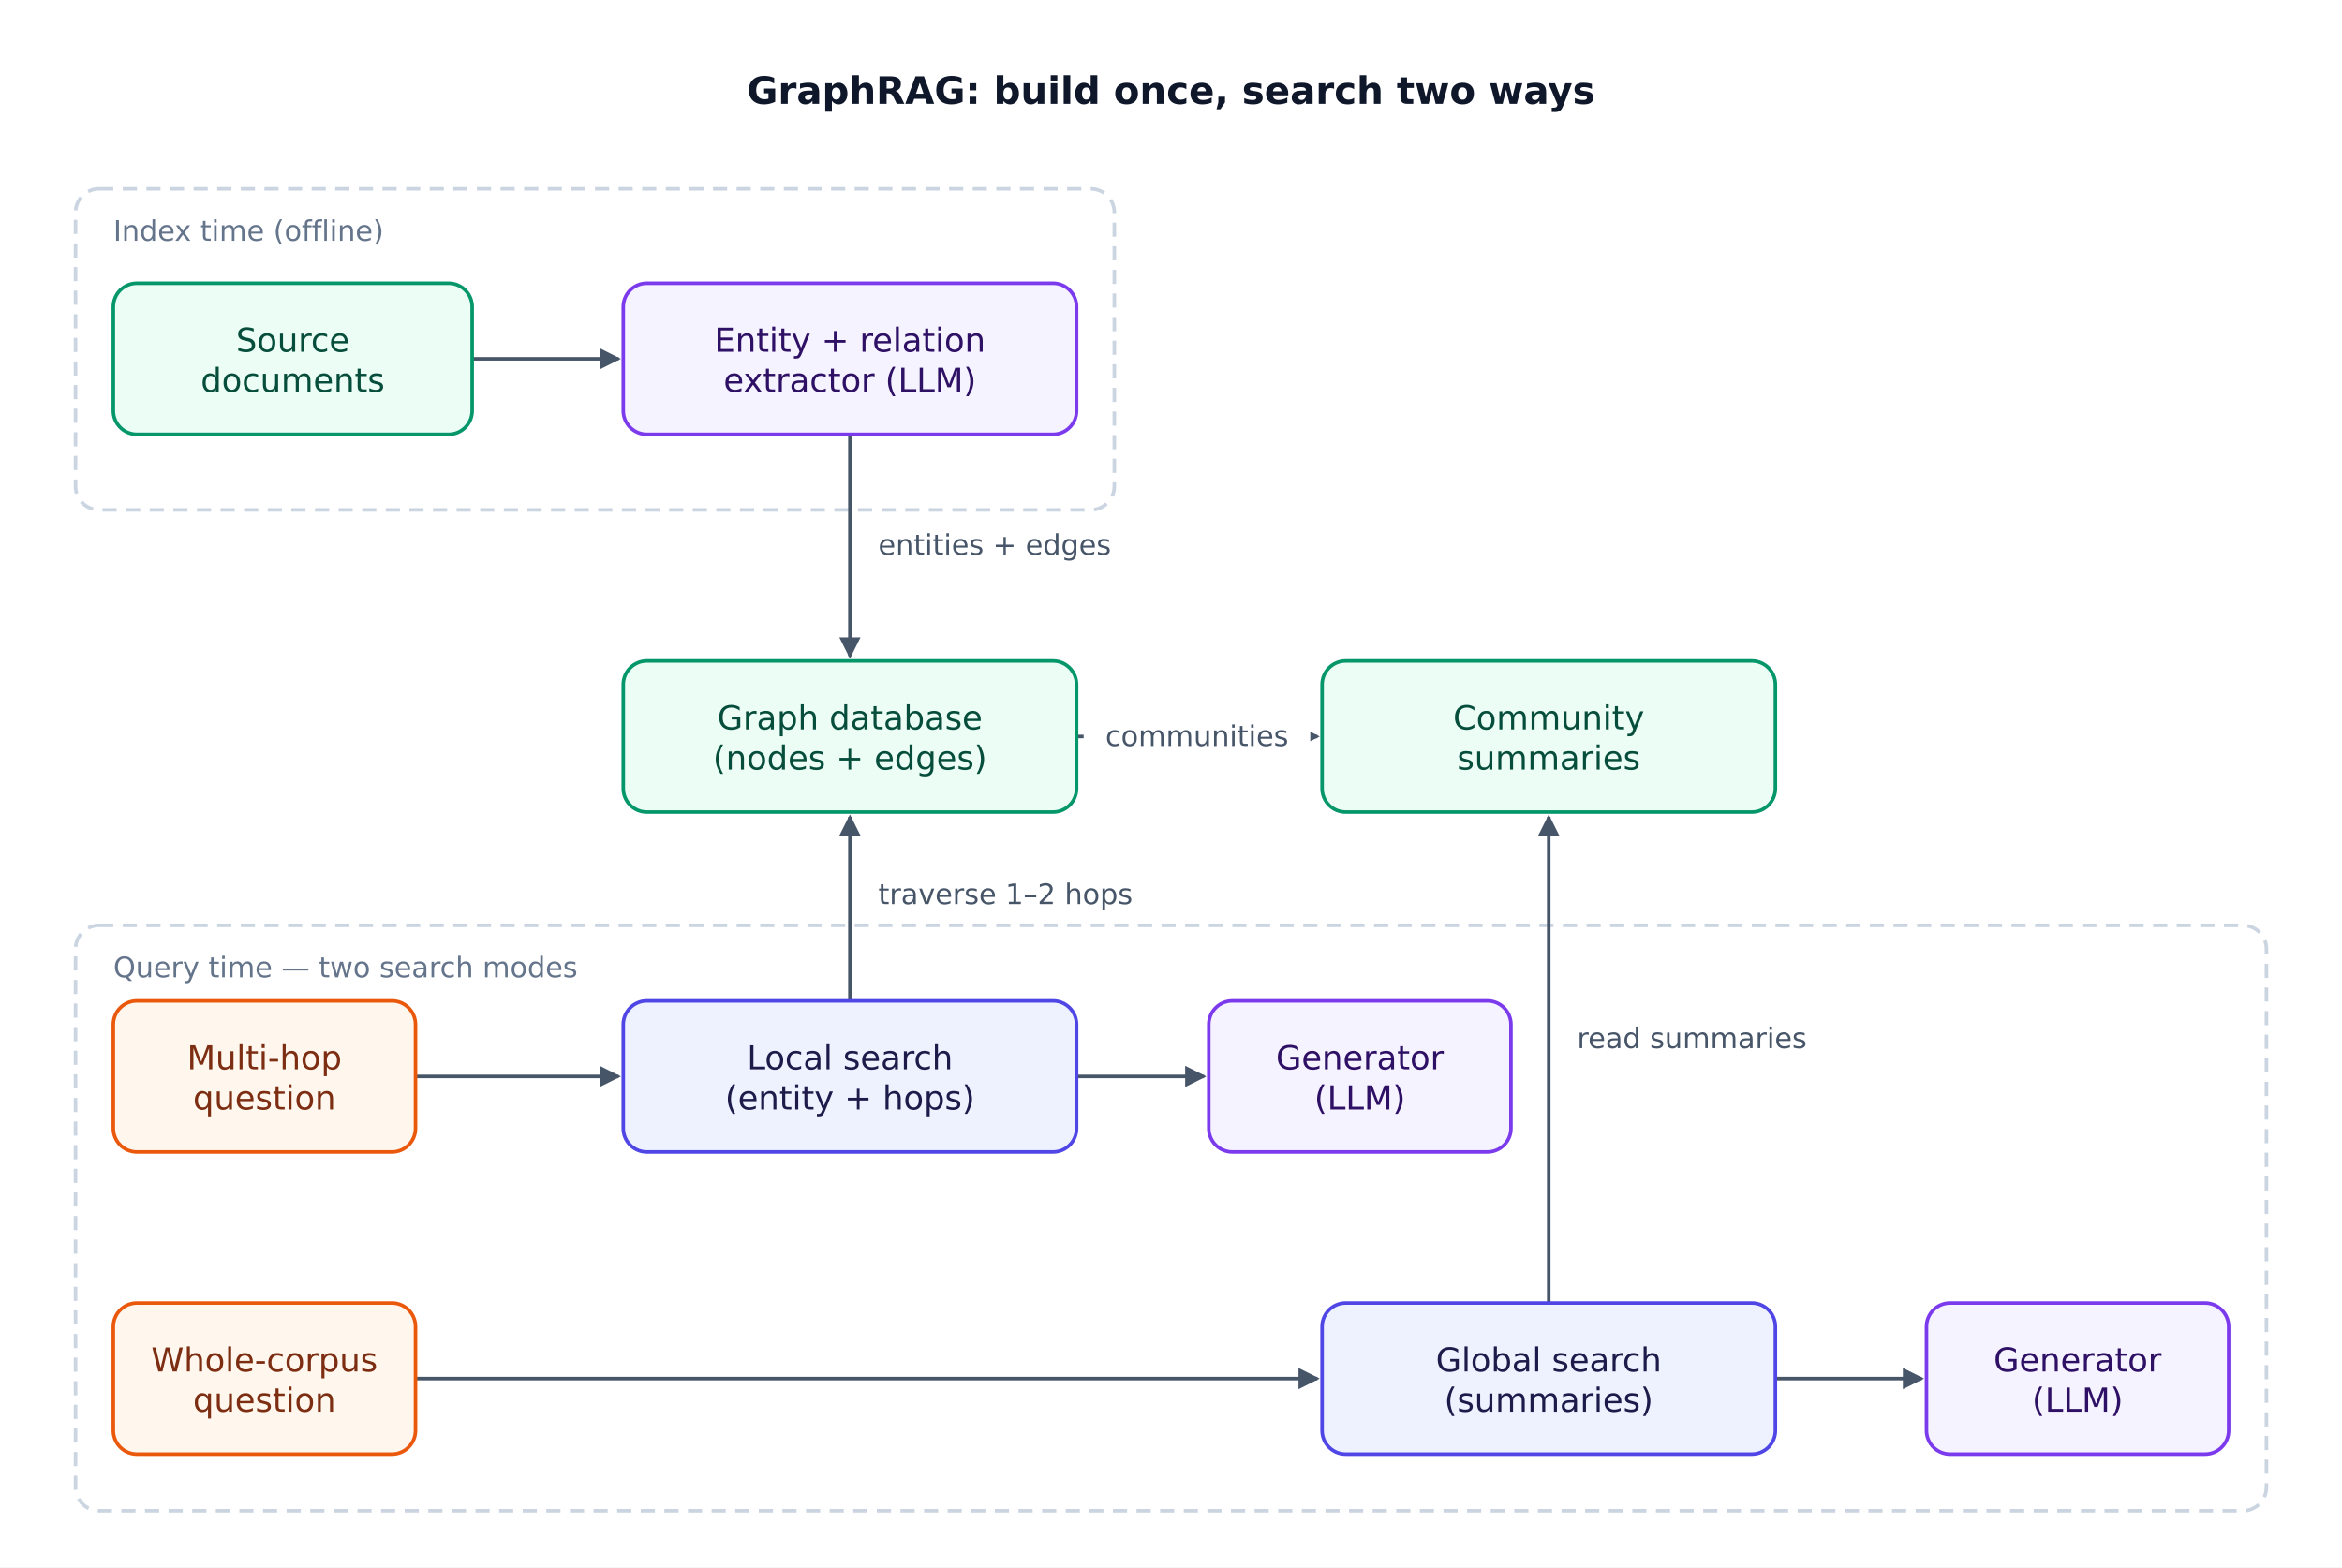
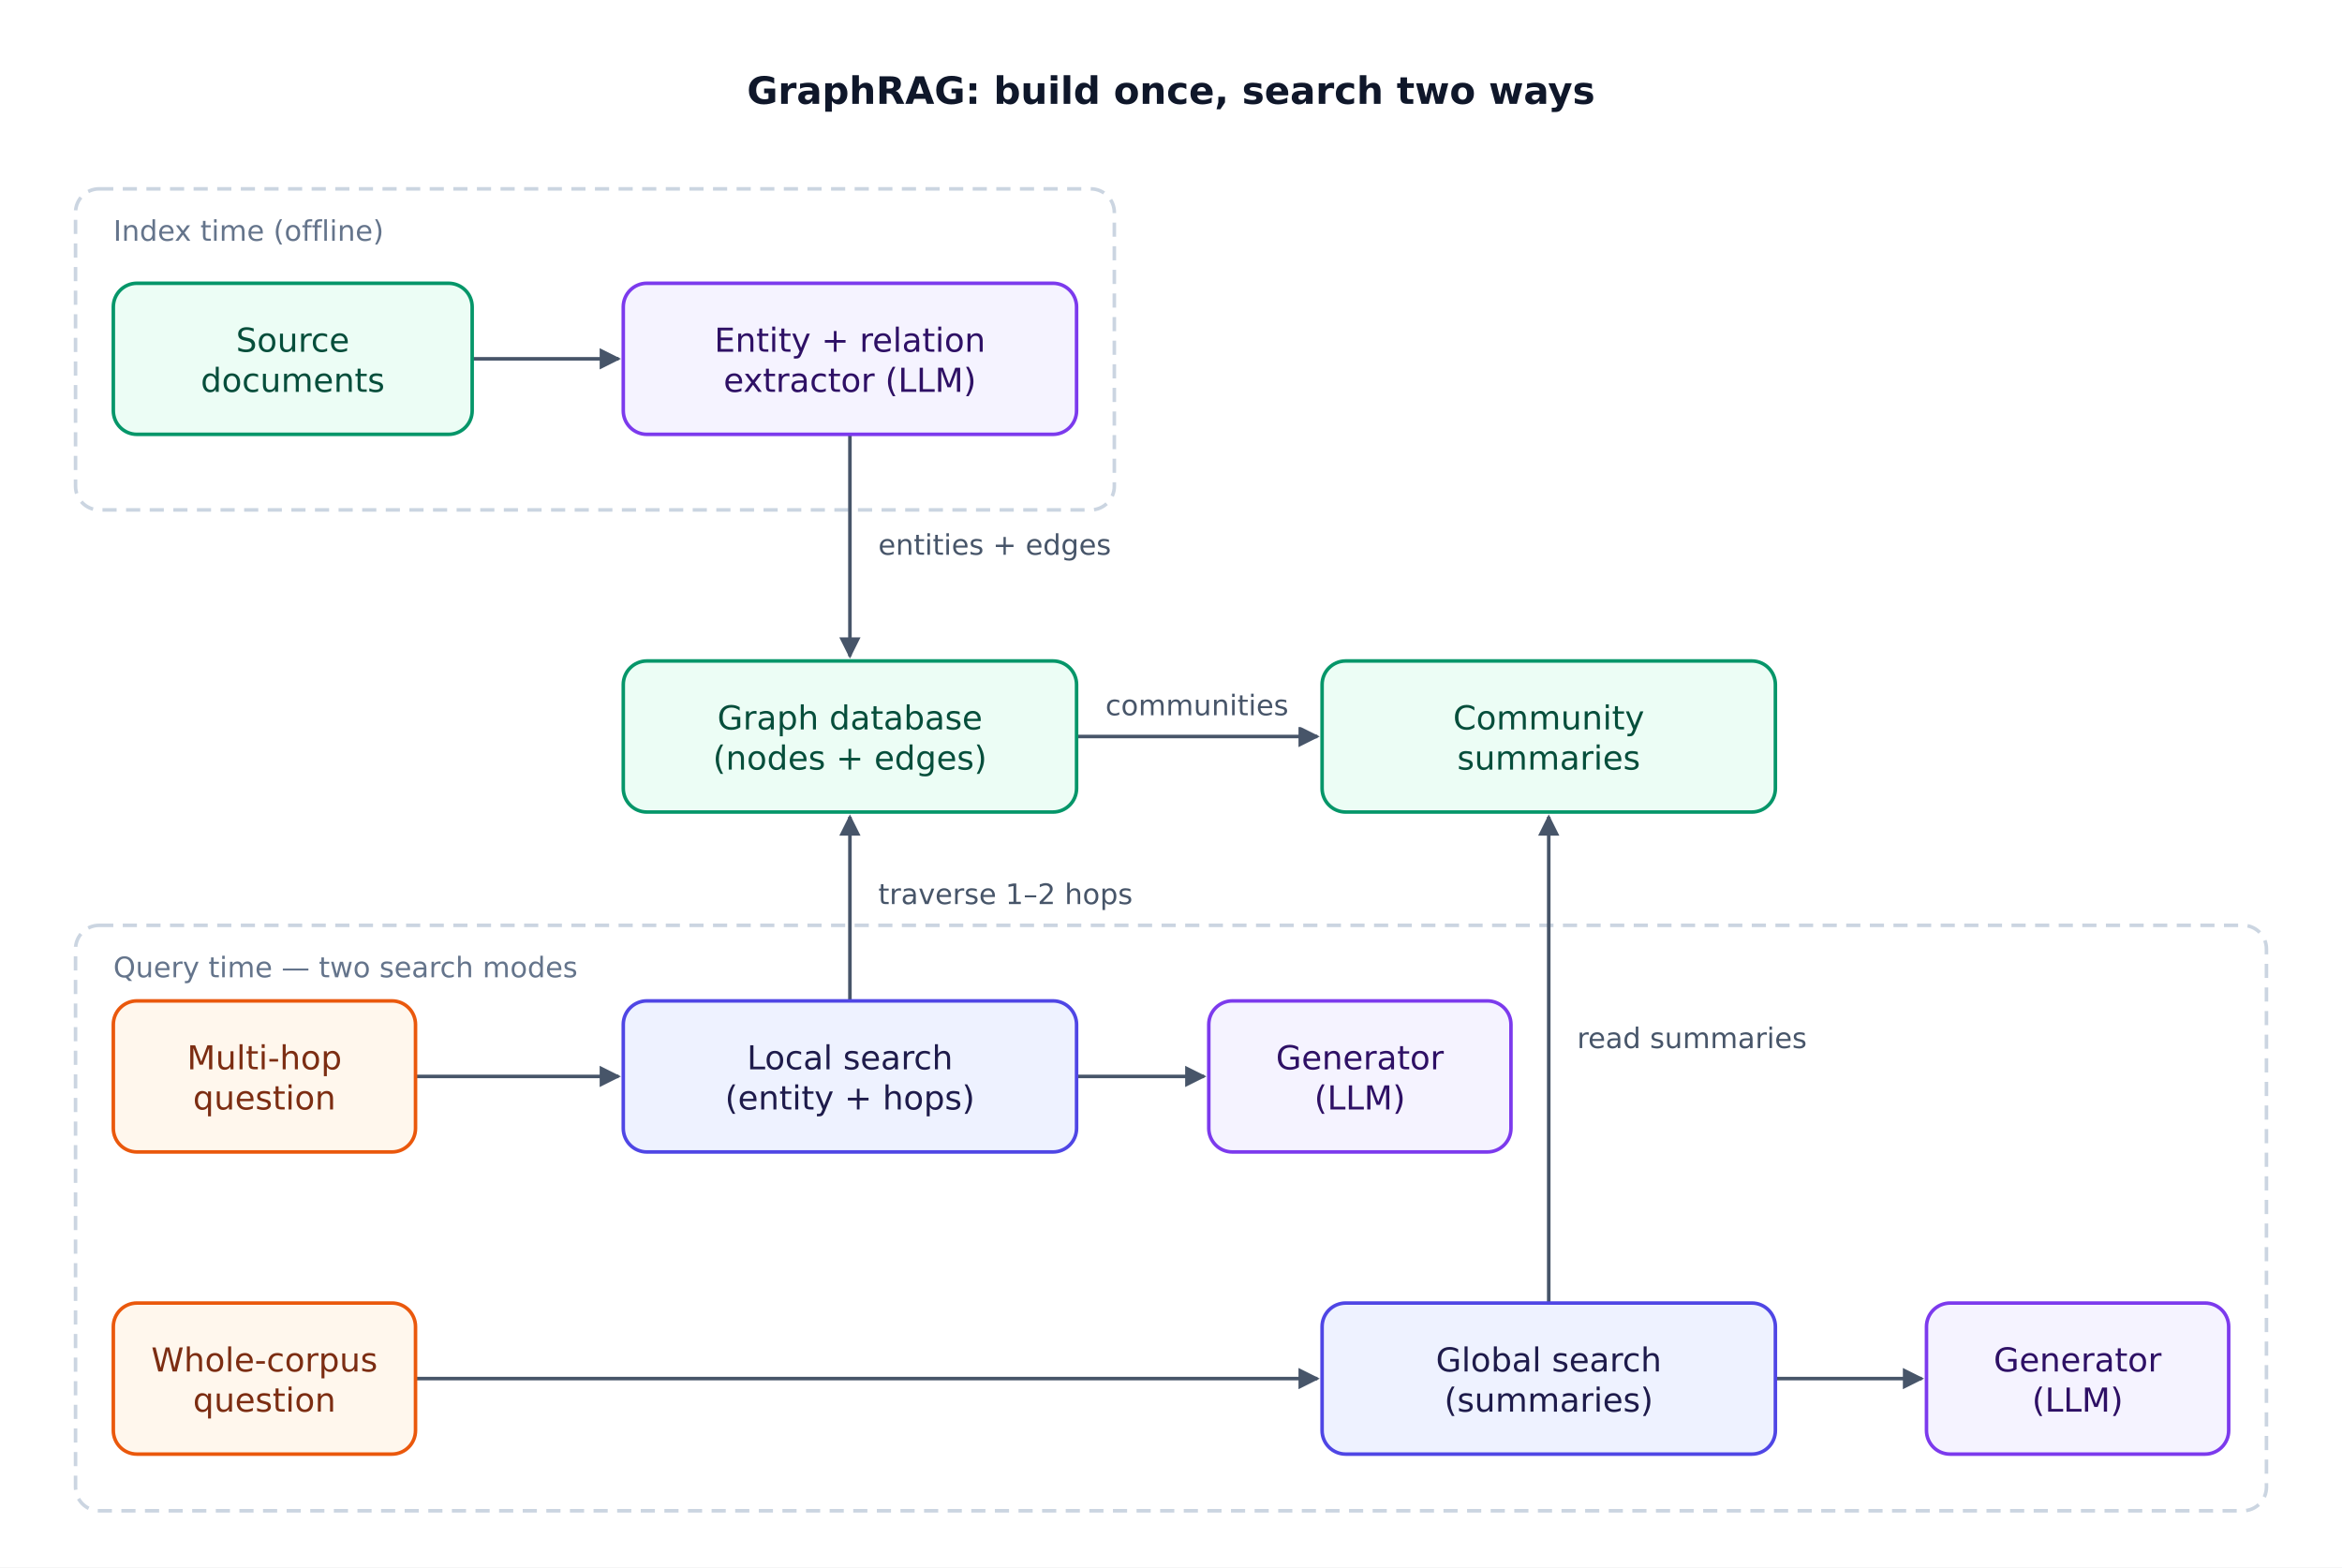
<svg xmlns="http://www.w3.org/2000/svg" width="992" height="664" viewBox="0 0 992 664" font-family="system-ui, -apple-system, 'Segoe UI', 'DejaVu Sans', sans-serif">
  <rect width="992" height="664" fill="#ffffff" />
  <defs>
    <marker id="arrow" markerWidth="9" markerHeight="9" refX="8" refY="4.5" orient="auto" markerUnits="userSpaceOnUse">
      <path d="M0,0 L9,4.5 L0,9 z" fill="#475569" />
    </marker>
  </defs>
  <text x="496" y="44" font-size="16" font-weight="600" fill="#0F172A" text-anchor="middle">GraphRAG: build once, search two ways</text>
  <rect x="32" y="80" width="440" height="136" rx="10" fill="none" stroke="#CBD5E1" stroke-width="1.5" stroke-dasharray="6 4" />
  <text x="48" y="102" font-size="12" fill="#64748B">Index time (offline)</text>
  <rect x="32" y="392" width="928" height="248" rx="10" fill="none" stroke="#CBD5E1" stroke-width="1.5" stroke-dasharray="6 4" />
  <text x="48" y="414" font-size="12" fill="#64748B">Query time — two search modes</text>
  <line x1="200" y1="152" x2="262" y2="152" stroke="#475569" stroke-width="1.5" marker-end="url(#arrow)" />
  <line x1="360" y1="184" x2="360" y2="278" stroke="#475569" stroke-width="1.5" marker-end="url(#arrow)" />
  <line x1="456" y1="312" x2="558" y2="312" stroke="#475569" stroke-width="1.5" marker-end="url(#arrow)" />
  <line x1="176" y1="456" x2="262" y2="456" stroke="#475569" stroke-width="1.5" marker-end="url(#arrow)" />
  <line x1="456" y1="456" x2="510" y2="456" stroke="#475569" stroke-width="1.5" marker-end="url(#arrow)" />
  <line x1="360" y1="424" x2="360" y2="346" stroke="#475569" stroke-width="1.5" marker-end="url(#arrow)" />
  <line x1="176" y1="584" x2="558" y2="584" stroke="#475569" stroke-width="1.5" marker-end="url(#arrow)" />
  <line x1="752" y1="584" x2="814" y2="584" stroke="#475569" stroke-width="1.5" marker-end="url(#arrow)" />
  <line x1="656" y1="552" x2="656" y2="346" stroke="#475569" stroke-width="1.5" marker-end="url(#arrow)" />
  <rect x="368" y="222" width="110" height="18" fill="#ffffff" />
  <text x="372" y="235" font-size="12" fill="#475569">entities + edges</text>
-   <rect x="459" y="303" width="96" height="18" fill="#ffffff" />
-   <text x="507" y="316" font-size="12" fill="#475569" text-anchor="middle">communities</text>
+   <rect x="459" y="290" width="96" height="18" fill="#ffffff" />
+   <text x="507" y="303" font-size="12" fill="#475569" text-anchor="middle">communities</text>
  <rect x="368" y="370" width="122" height="18" fill="#ffffff" />
  <text x="372" y="383" font-size="12" fill="#475569">traverse 1–2 hops</text>
  <rect x="664" y="431" width="104" height="18" fill="#ffffff" />
  <text x="668" y="444" font-size="12" fill="#475569">read summaries</text>
  <rect x="48" y="120" width="152" height="64" rx="10" fill="#ECFDF5" stroke="#059669" stroke-width="1.5" />
  <text x="124" y="149" font-size="14" fill="#064E3B" text-anchor="middle">Source<tspan x="124" dy="17">documents</tspan>
  </text>
  <rect x="264" y="120" width="192" height="64" rx="10" fill="#F5F3FF" stroke="#7C3AED" stroke-width="1.5" />
  <text x="360" y="149" font-size="14" fill="#2E1065" text-anchor="middle">Entity + relation<tspan x="360" dy="17">extractor (LLM)</tspan>
  </text>
  <rect x="264" y="280" width="192" height="64" rx="10" fill="#ECFDF5" stroke="#059669" stroke-width="1.5" />
  <text x="360" y="309" font-size="14" fill="#064E3B" text-anchor="middle">Graph database<tspan x="360" dy="17">(nodes + edges)</tspan>
  </text>
  <rect x="560" y="280" width="192" height="64" rx="10" fill="#ECFDF5" stroke="#059669" stroke-width="1.5" />
  <text x="656" y="309" font-size="14" fill="#064E3B" text-anchor="middle">Community<tspan x="656" dy="17">summaries</tspan>
  </text>
  <rect x="48" y="424" width="128" height="64" rx="10" fill="#FFF7ED" stroke="#EA580C" stroke-width="1.5" />
  <text x="112" y="453" font-size="14" fill="#7C2D12" text-anchor="middle">Multi-hop<tspan x="112" dy="17">question</tspan>
  </text>
  <rect x="264" y="424" width="192" height="64" rx="10" fill="#EEF2FF" stroke="#4F46E5" stroke-width="1.5" />
  <text x="360" y="453" font-size="14" fill="#1E1B4B" text-anchor="middle">Local search<tspan x="360" dy="17">(entity + hops)</tspan>
  </text>
  <rect x="512" y="424" width="128" height="64" rx="10" fill="#F5F3FF" stroke="#7C3AED" stroke-width="1.5" />
  <text x="576" y="453" font-size="14" fill="#2E1065" text-anchor="middle">Generator<tspan x="576" dy="17">(LLM)</tspan>
  </text>
  <rect x="48" y="552" width="128" height="64" rx="10" fill="#FFF7ED" stroke="#EA580C" stroke-width="1.5" />
  <text x="112" y="581" font-size="14" fill="#7C2D12" text-anchor="middle">Whole-corpus<tspan x="112" dy="17">question</tspan>
  </text>
  <rect x="560" y="552" width="192" height="64" rx="10" fill="#EEF2FF" stroke="#4F46E5" stroke-width="1.5" />
  <text x="656" y="581" font-size="14" fill="#1E1B4B" text-anchor="middle">Global search<tspan x="656" dy="17">(summaries)</tspan>
  </text>
  <rect x="816" y="552" width="128" height="64" rx="10" fill="#F5F3FF" stroke="#7C3AED" stroke-width="1.5" />
  <text x="880" y="581" font-size="14" fill="#2E1065" text-anchor="middle">Generator<tspan x="880" dy="17">(LLM)</tspan>
  </text>
</svg>
